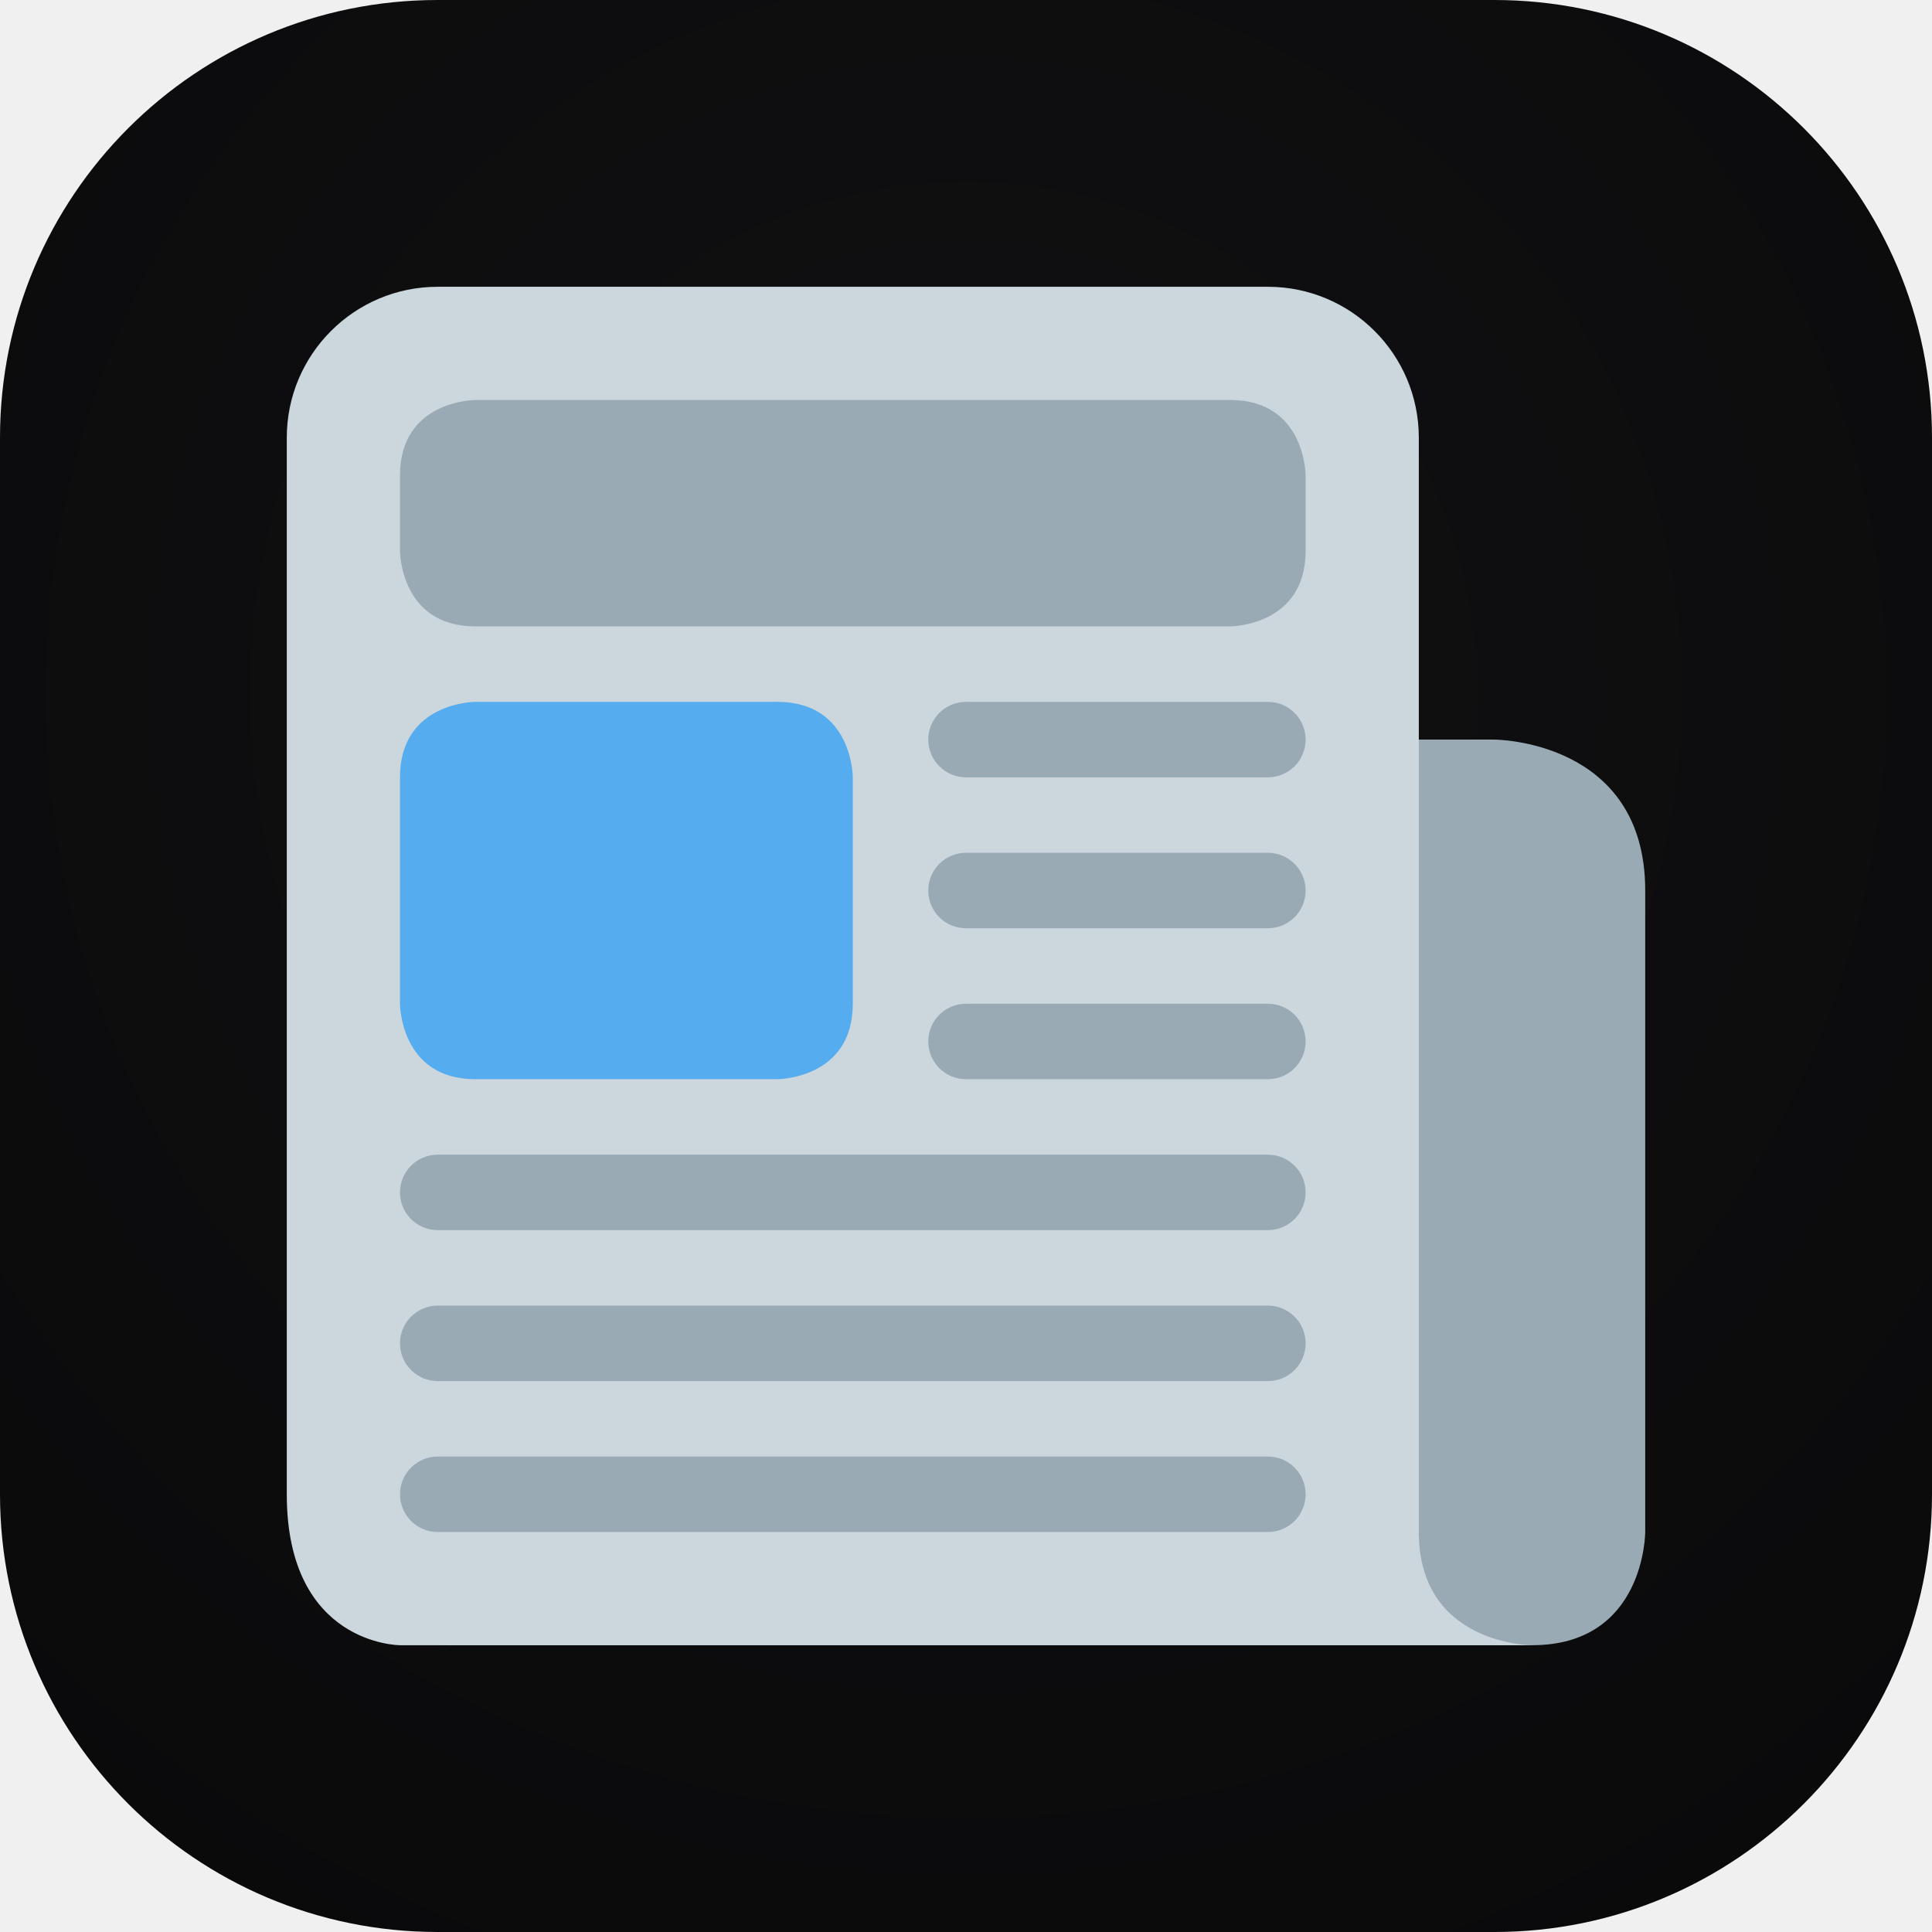
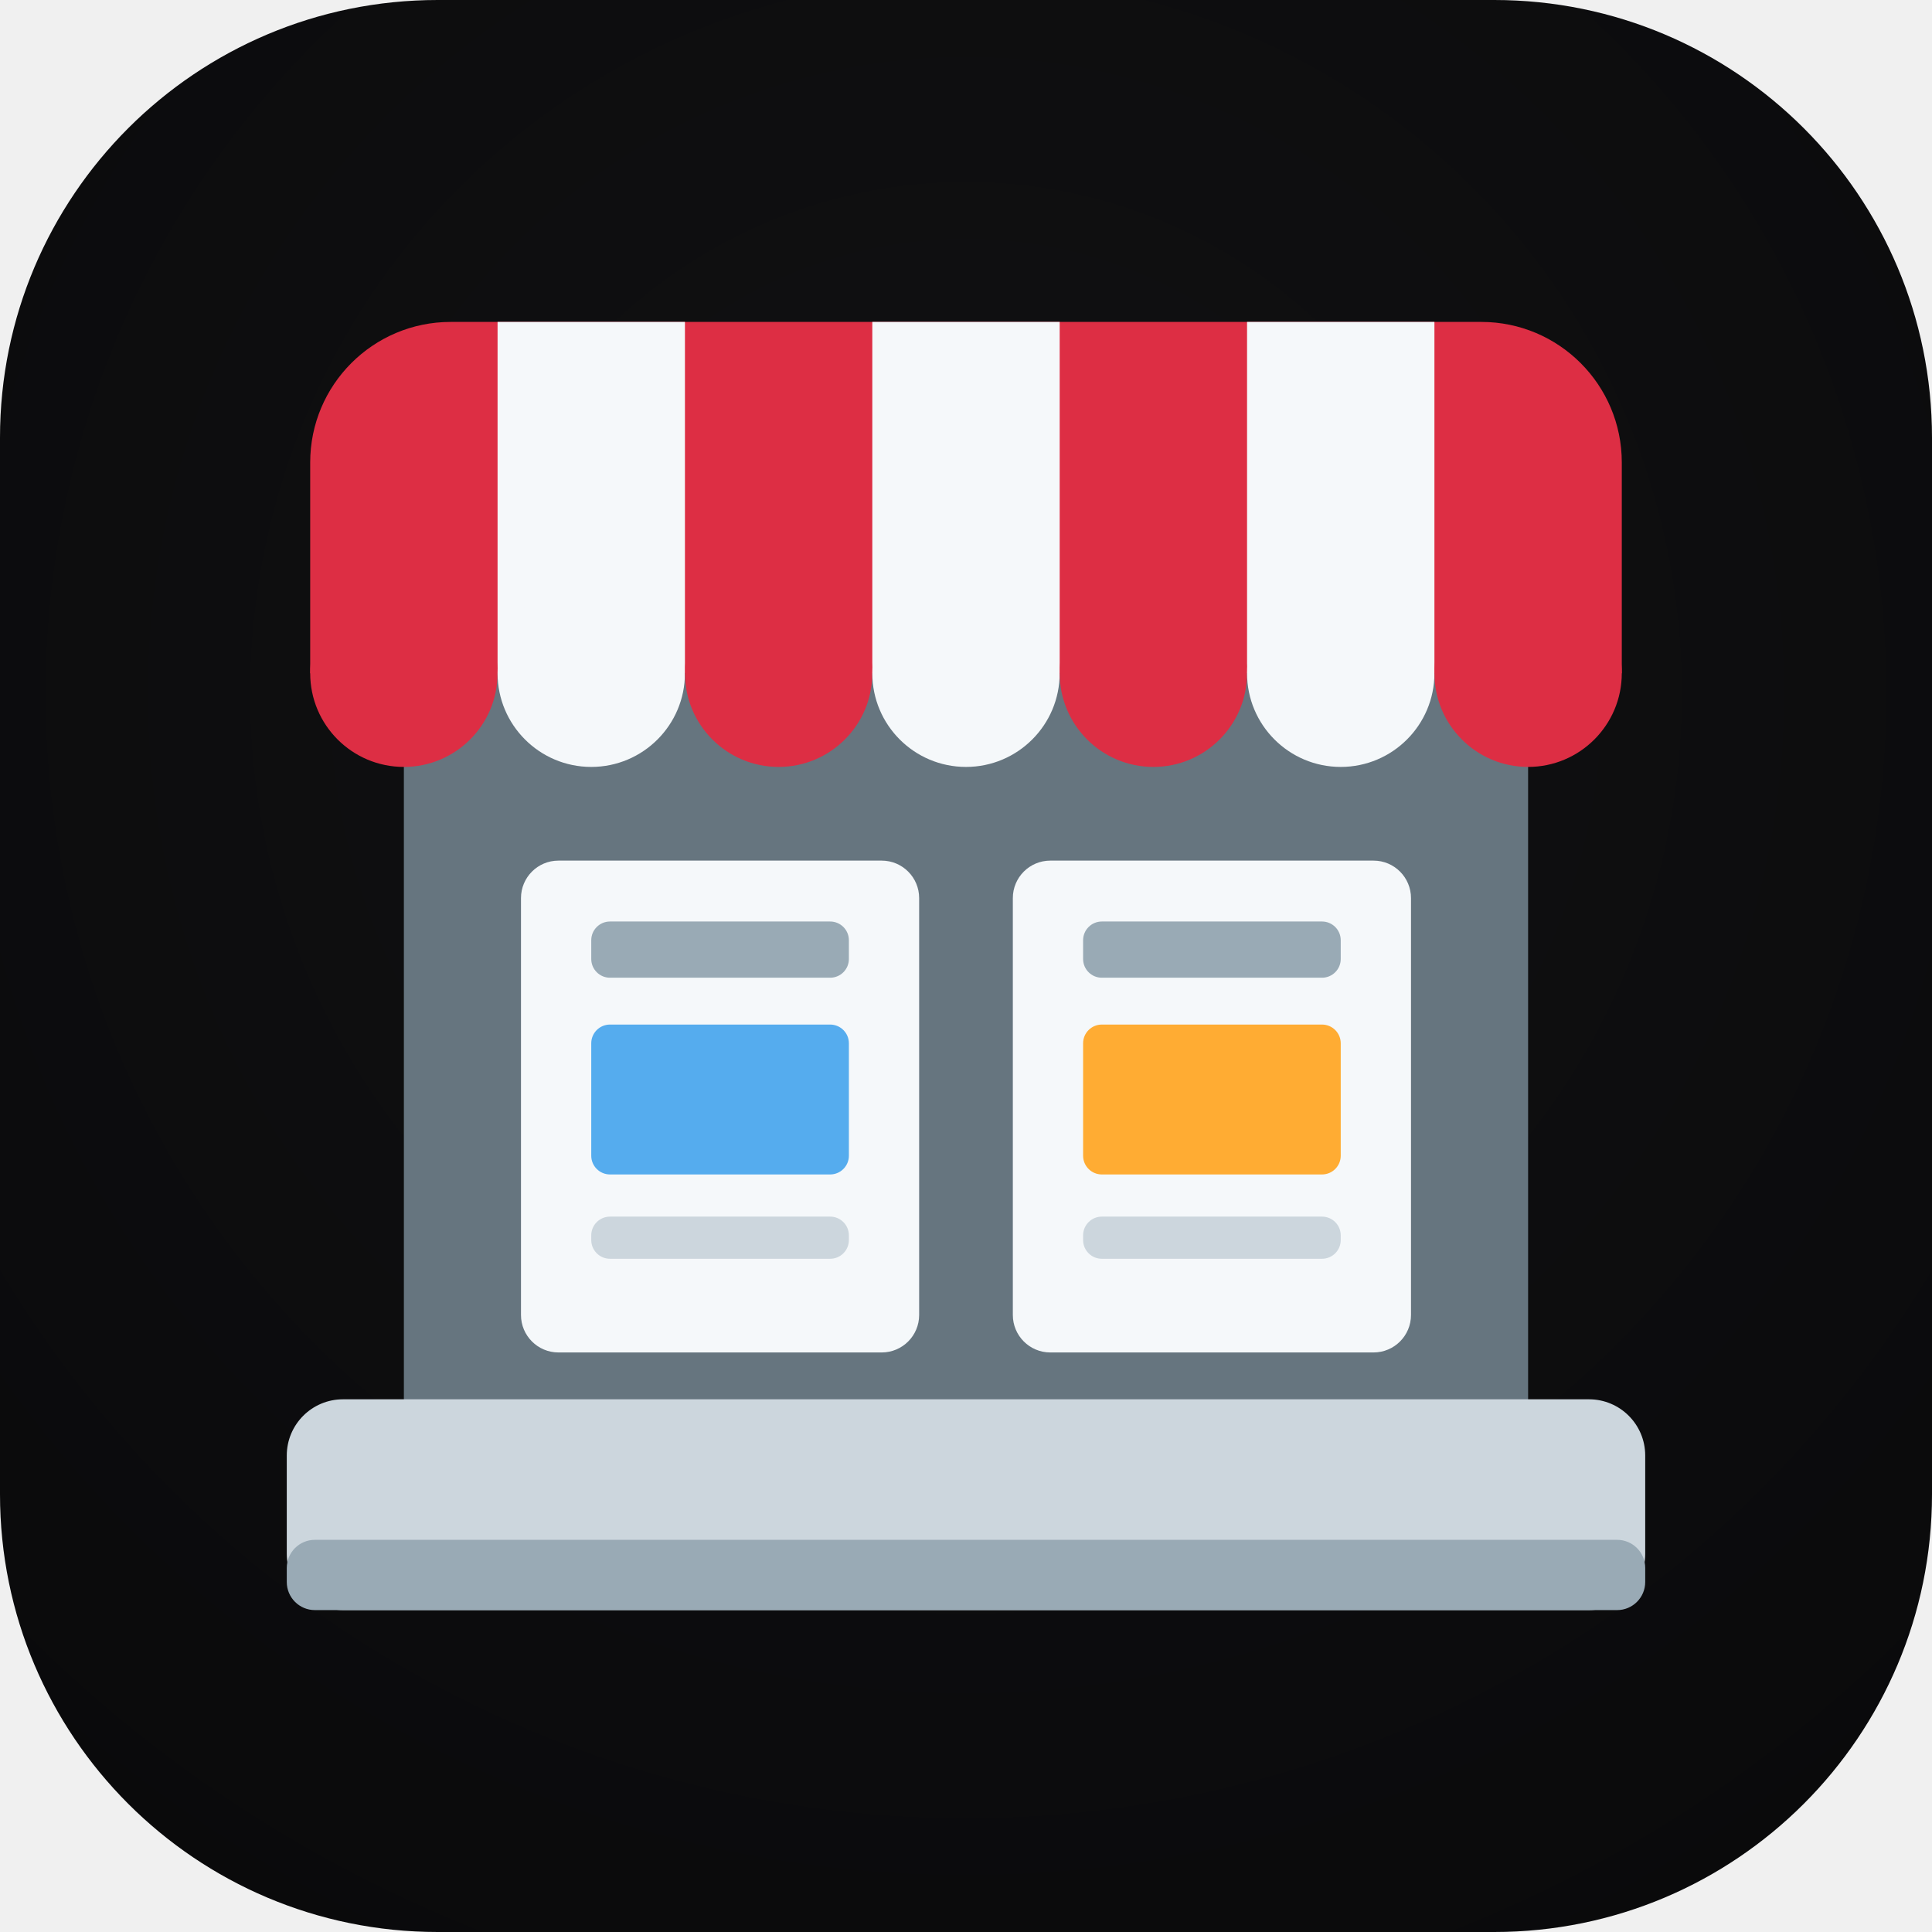
<svg xmlns="http://www.w3.org/2000/svg" width="1024" height="1024" viewBox="0 0 1024 1024" fill="none">
  <defs>
    <radialGradient id="kbg" cx="50%" cy="36%" r="84%">
      <stop offset="0%" stop-color="#111113" />
      <stop offset="100%" stop-color="#09090A" />
    </radialGradient>
  </defs>
  <style>.filet{display:none}@media (prefers-color-scheme:dark){.filet{display:inline}}</style>
  <rect width="1024" height="1024" rx="232" fill="url(#kbg)" />
  <rect class="filet" x="6" y="6" width="1012" height="1012" rx="226" fill="none" stroke="#FFFFFF" stroke-opacity=".14" stroke-width="12" />
-   <g transform="translate(152.00 152.00) scale(20)">
-     <path fill="#99AAB5" d="M33 36H4c4 0 3-9 3-9 0-2.209 1.791-15 4-15h21s4 0 4 4v17s0 3-3 3z" />
-     <path fill="#CCD6DD" d="M30 33c0 3 3 3 3 3H3s-3 0-3-4V4c0-2.209 1.791-4 4-4h22c2.209 0 4 1.791 4 4v29z" />
-     <path fill="#99AAB5" d="M27 20c0 .553-.447 1-1 1h-8c-.552 0-1-.447-1-1 0-.553.448-1 1-1h8c.553 0 1 .447 1 1zm0-4c0 .553-.447 1-1 1h-8c-.552 0-1-.447-1-1 0-.553.448-1 1-1h8c.553 0 1 .447 1 1zm0-4c0 .553-.447 1-1 1h-8c-.552 0-1-.447-1-1 0-.553.448-1 1-1h8c.553 0 1 .447 1 1zm0 12c0 .553-.447 1-1 1H4c-.552 0-1-.447-1-1 0-.553.448-1 1-1h22c.553 0 1 .447 1 1zm0 4c0 .553-.447 1-1 1H4c-.552 0-1-.447-1-1 0-.553.448-1 1-1h22c.553 0 1 .447 1 1zm0 4c0 .553-.447 1-1 1H4c-.552 0-1-.447-1-1 0-.553.448-1 1-1h22c.553 0 1 .447 1 1zM25 9s2 0 2-2V5s0-2-2-2H5S3 3 3 5v2s0 2 2 2h20z" />
-     <path fill="#55ACEE" d="M13 21s2 0 2-2v-6s0-2-2-2H5s-2 0-2 2v6s0 2 2 2h8z" />
+   <g transform="translate(65.10 58.90) scale(24.8276)">
+     <rect fill="#66757F" x="6" y="12" width="24" height="18" />
+     <rect fill="#F5F8FA" x="8.5" y="16" width="8.5" height="10.5" rx=".8" />
+     <rect fill="#55ACEE" x="10" y="19.5" width="5.5" height="3.2" rx=".4" />
+     <rect fill="#CCD6DD" x="10" y="23.6" width="5.5" height=".9" rx=".4" />
+     <rect fill="#99AAB5" x="10" y="17.3" width="5.5" height="1.2" rx=".4" />
+     <rect fill="#F5F8FA" x="19" y="16" width="8.5" height="10.5" rx=".8" />
+     <rect fill="#99AAB5" x="20.5" y="17.3" width="5.5" height="1.2" rx=".4" />
+     <rect fill="#FFAC33" x="20.5" y="19.5" width="5.5" height="3.2" rx=".4" />
+     <rect fill="#CCD6DD" x="20.5" y="23.6" width="5.5" height=".9" rx=".4" />
+     <rect fill="#CCD6DD" x="3.5" y="27.5" width="29" height="4.5" rx="1.2" />
+     <rect fill="#99AAB5" x="3.5" y="30.5" width="29" height="1.5" rx=".6" />
+     <path fill="#DD2E44" d="M4 7.5a3 3 0 0 1 3-3h22a3 3 0 0 1 3 3V12H4z" />
+     <rect fill="#F5F8FA" x="8" y="4.5" width="4" height="7.5" />
+     <rect fill="#F5F8FA" x="16" y="4.5" width="4" height="7.5" />
+     <rect fill="#F5F8FA" x="24" y="4.5" width="4" height="7.5" />
+     <circle fill="#DD2E44" cx="6" cy="12" r="2" />
+     <circle fill="#F5F8FA" cx="10" cy="12" r="2" />
+     <circle fill="#DD2E44" cx="14" cy="12" r="2" />
+     <circle fill="#F5F8FA" cx="18" cy="12" r="2" />
+     <circle fill="#DD2E44" cx="22" cy="12" r="2" />
+     <circle fill="#F5F8FA" cx="26" cy="12" r="2" />
+     <circle fill="#DD2E44" cx="30" cy="12" r="2" />
  </g>
</svg>
